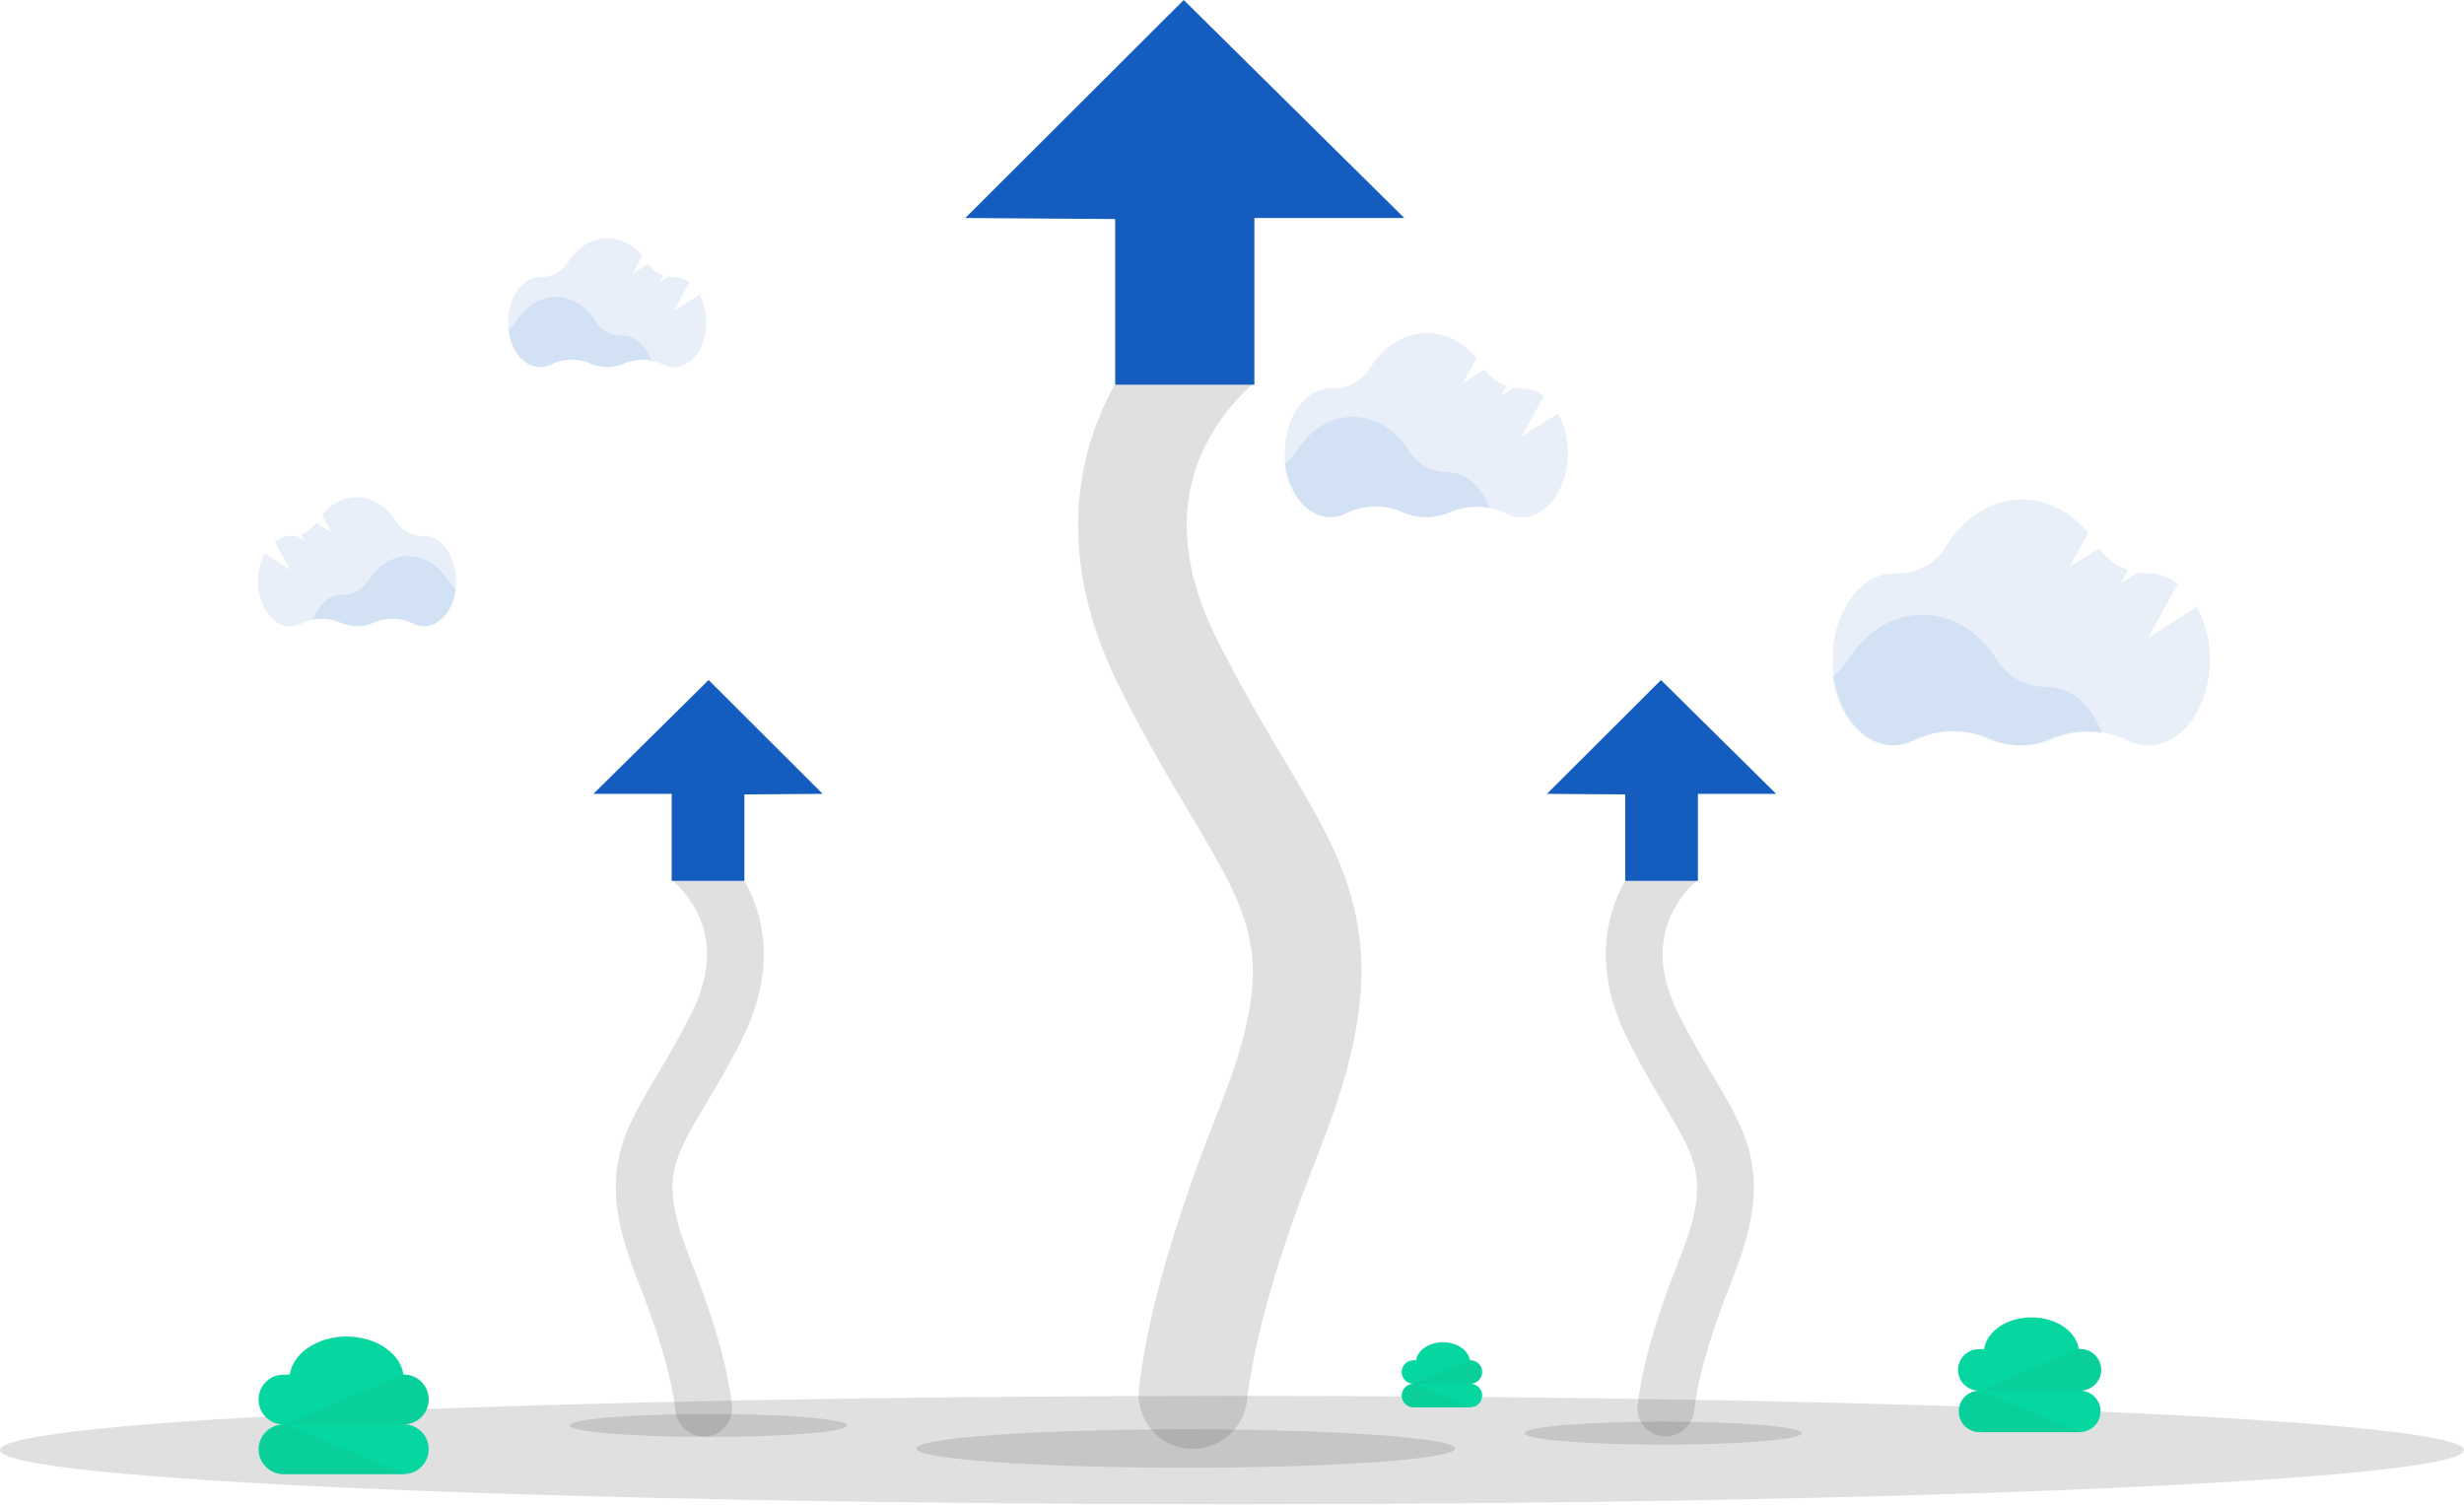
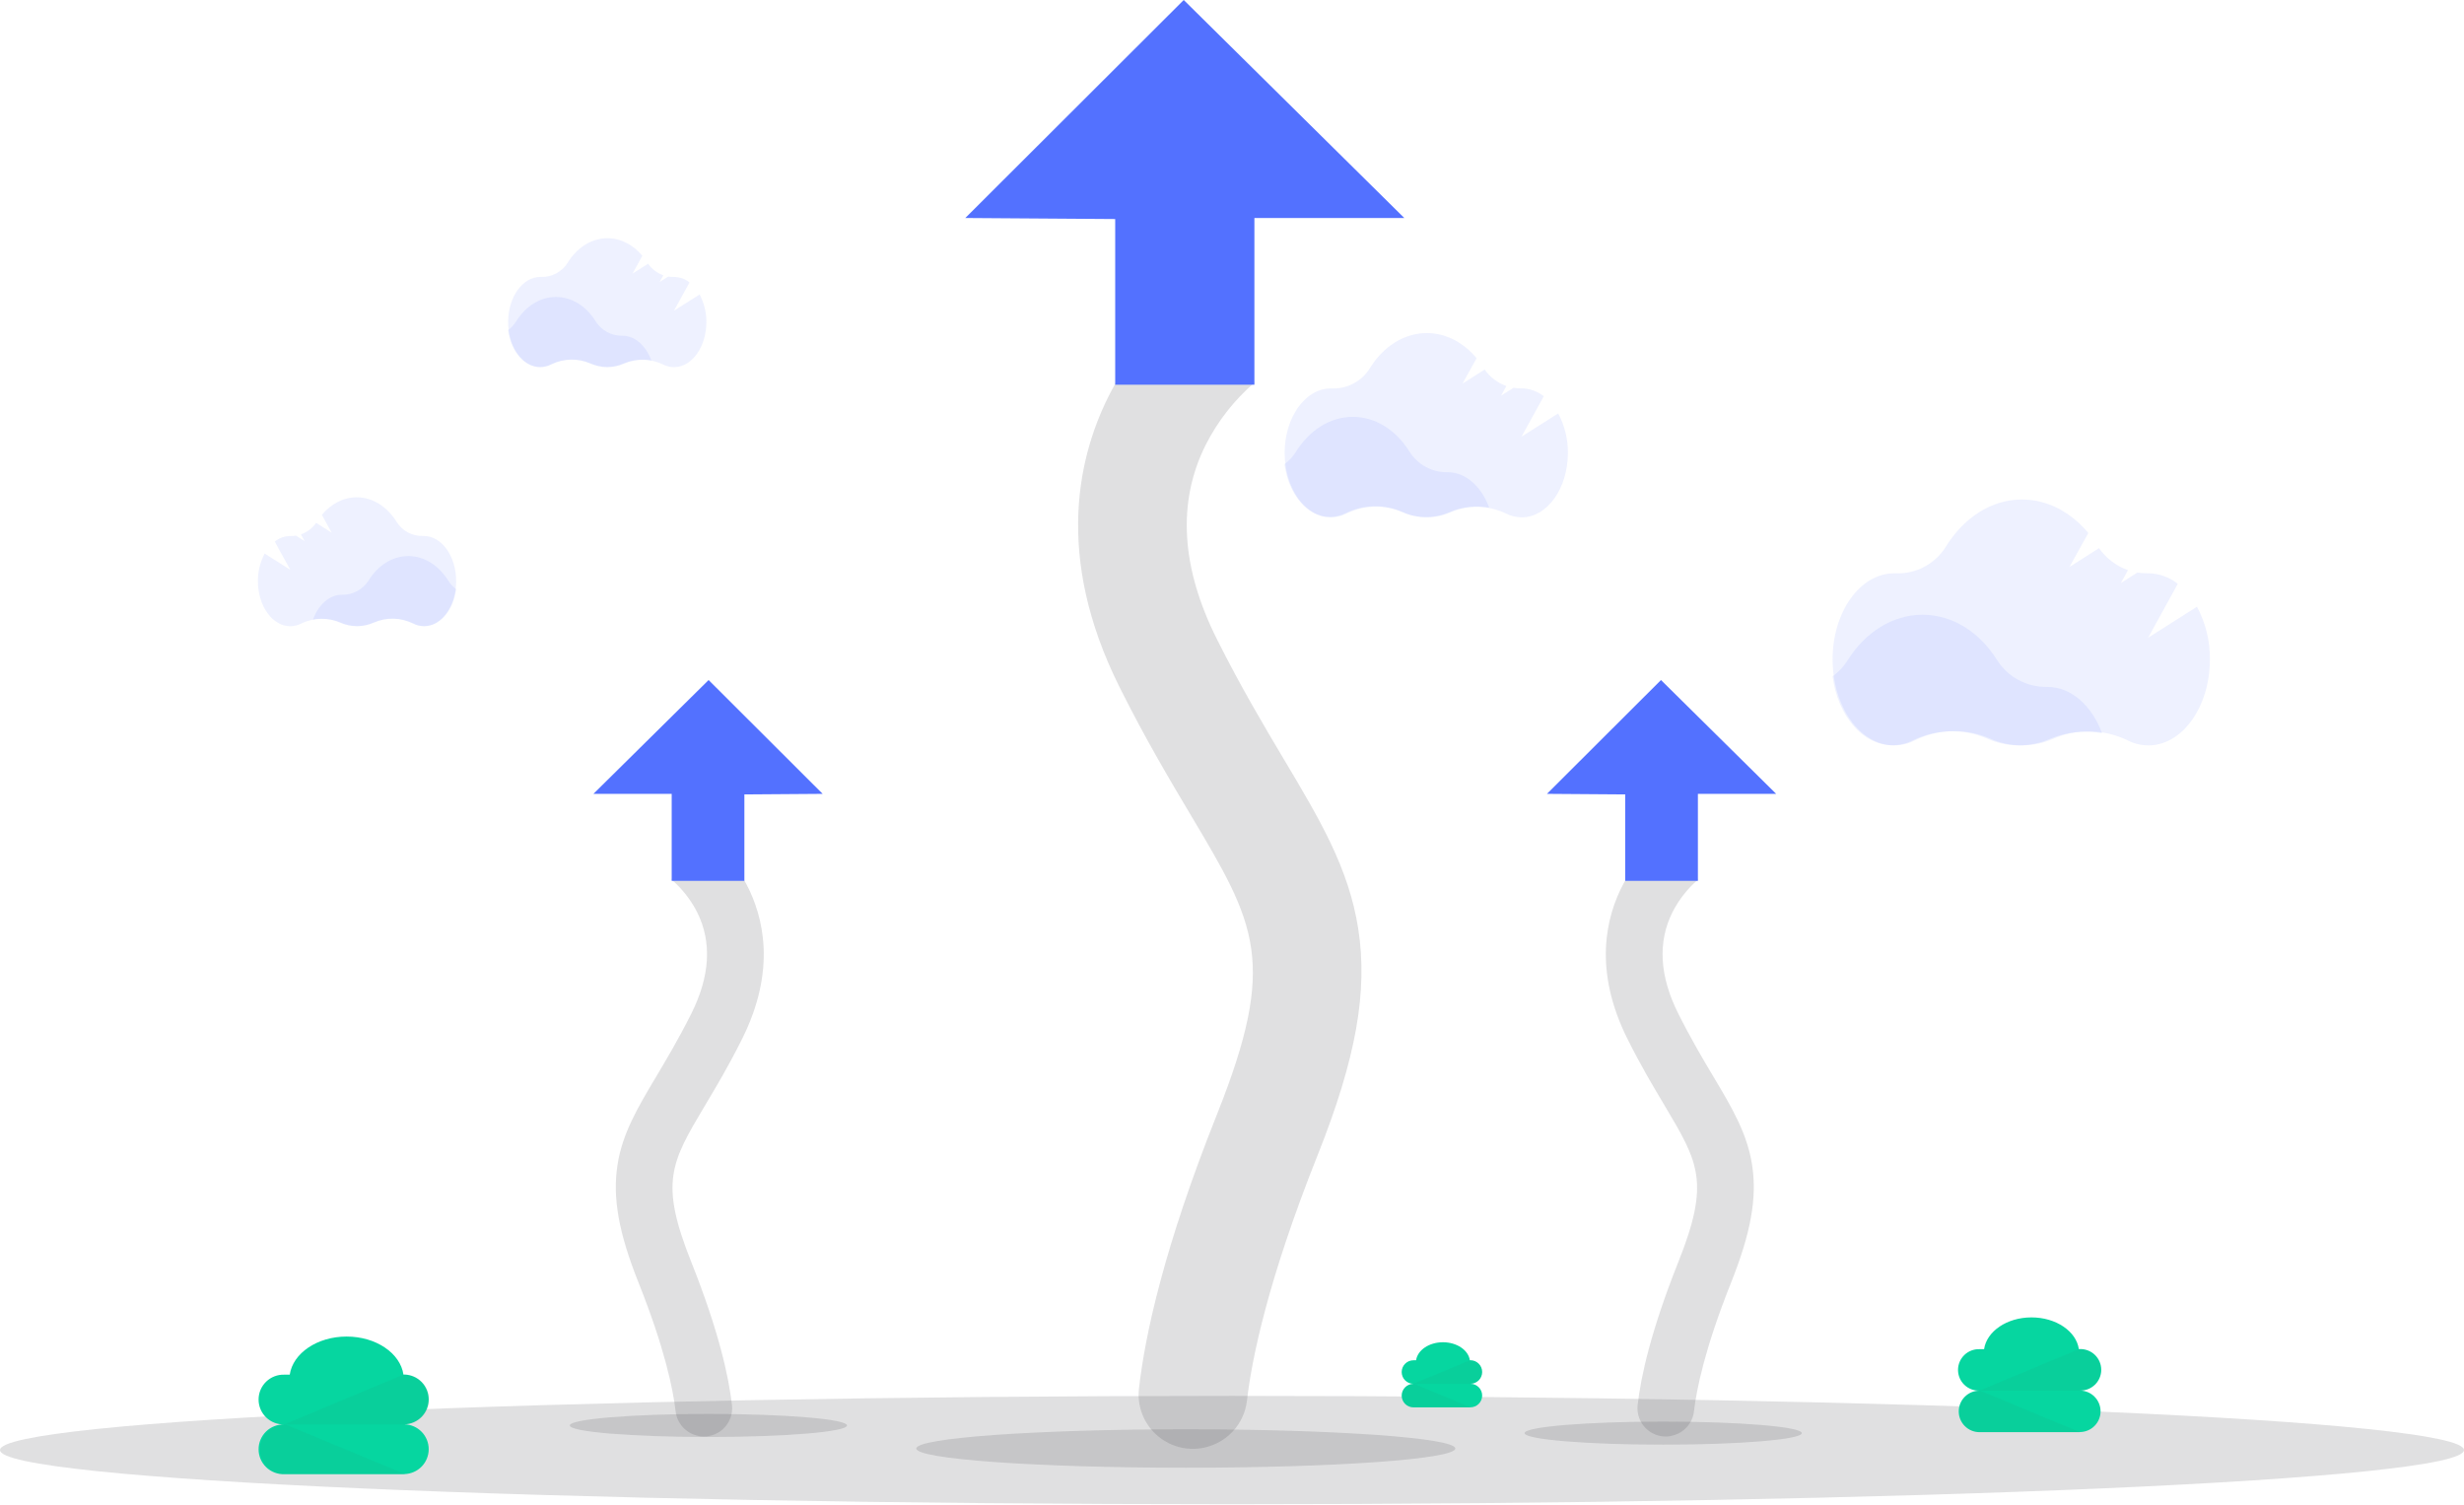
<svg xmlns="http://www.w3.org/2000/svg" width="267" height="163" viewBox="0 0 267 163" fill="none">
-   <path opacity="0.1" d="M161.376 55.022C159.932 54.749 158.439 54.911 157.088 55.489C156.272 55.85 155.39 56.034 154.498 56.03C153.607 56.026 152.726 55.834 151.914 55.466C150.956 55.047 149.918 54.841 148.873 54.861C147.827 54.882 146.799 55.128 145.858 55.584C145.321 55.868 144.722 56.018 144.114 56.02C141.658 56.02 139.615 53.552 139.19 50.295C139.681 49.937 140.097 49.488 140.418 48.973C141.858 46.658 144.088 45.173 146.592 45.173C149.096 45.173 151.298 46.64 152.73 48.932C153.161 49.626 153.764 50.196 154.481 50.588C155.198 50.979 156.004 51.179 156.822 51.168H156.886C158.847 51.178 160.54 52.743 161.376 55.022Z" fill="#145DBF" />
-   <path opacity="0.1" d="M227.784 79.456C225.883 79.1 223.917 79.312 222.139 80.065C221.066 80.536 219.904 80.776 218.73 80.771C217.557 80.766 216.397 80.515 215.329 80.035C214.068 79.489 212.702 79.22 211.326 79.247C209.95 79.273 208.596 79.594 207.357 80.189C206.65 80.56 205.862 80.755 205.061 80.757C201.83 80.757 199.14 77.54 198.581 73.294C199.226 72.826 199.775 72.241 200.197 71.57C202.092 68.552 205.028 66.615 208.323 66.615C211.619 66.615 214.517 68.529 216.403 71.517C216.97 72.421 217.764 73.164 218.708 73.675C219.651 74.186 220.713 74.446 221.789 74.432H221.873C224.455 74.445 226.683 76.485 227.784 79.456Z" fill="#145DBF" />
-   <path opacity="0.1" d="M168.845 44.8L164.875 47.314L167.284 42.94C166.601 42.397 165.756 42.096 164.883 42.085H164.819C164.543 42.09 164.268 42.07 163.996 42.026L162.655 42.876L163.233 41.829C162.28 41.497 161.456 40.872 160.881 40.043L158.471 41.574L160.006 38.815C158.597 37.128 156.699 36.092 154.612 36.092C152.108 36.092 149.878 37.58 148.439 39.895C148.013 40.59 147.409 41.159 146.69 41.545C145.971 41.931 145.162 42.119 144.347 42.09H144.211C141.446 42.09 139.206 45.219 139.206 49.075C139.206 52.932 141.446 56.061 144.211 56.061C144.819 56.059 145.417 55.91 145.955 55.627C146.896 55.17 147.924 54.923 148.97 54.902C150.016 54.882 151.053 55.088 152.011 55.507C152.821 55.87 153.698 56.059 154.585 56.061C155.473 56.063 156.351 55.879 157.162 55.52C158.113 55.109 159.141 54.906 160.177 54.926C161.213 54.946 162.233 55.188 163.167 55.635C163.699 55.913 164.29 56.059 164.891 56.061C167.655 56.061 169.896 52.934 169.896 49.075C169.911 47.585 169.549 46.114 168.845 44.8Z" fill="#145DBF" />
-   <path opacity="0.1" d="M238.065 65.745L232.777 69.1L235.986 63.262C235.076 62.538 233.951 62.137 232.787 62.121H232.702C232.335 62.128 231.968 62.102 231.605 62.043L229.82 63.177L230.59 61.781C229.319 61.338 228.222 60.503 227.455 59.397L224.246 61.44L226.29 57.759C224.413 55.508 221.885 54.125 219.105 54.125C215.769 54.125 212.798 56.111 210.88 59.199C210.313 60.127 209.509 60.887 208.551 61.402C207.593 61.916 206.516 62.167 205.429 62.128H205.249C201.566 62.128 198.581 66.304 198.581 71.45C198.581 76.596 201.566 80.771 205.249 80.771C206.058 80.768 206.856 80.57 207.572 80.192C208.825 79.583 210.195 79.253 211.588 79.225C212.981 79.197 214.364 79.473 215.64 80.032C216.718 80.516 217.887 80.768 219.069 80.771C220.251 80.774 221.421 80.528 222.501 80.049C223.768 79.5 225.138 79.23 226.518 79.257C227.898 79.283 229.256 79.606 230.501 80.202C231.21 80.573 231.997 80.768 232.797 80.771C236.48 80.771 239.465 76.599 239.465 71.45C239.485 69.461 239.003 67.499 238.065 65.745Z" fill="#145DBF" />
+   <path opacity="0.1" d="M161.376 55.022C159.932 54.749 158.439 54.911 157.088 55.489C156.272 55.85 155.39 56.034 154.498 56.03C153.607 56.026 152.726 55.834 151.914 55.466C150.956 55.047 149.918 54.841 148.873 54.861C147.827 54.882 146.799 55.128 145.858 55.584C145.321 55.868 144.722 56.018 144.114 56.02C141.658 56.02 139.615 53.552 139.19 50.295C139.681 49.937 140.097 49.488 140.418 48.973C141.858 46.658 144.088 45.173 146.592 45.173C149.096 45.173 151.298 46.64 152.73 48.932C153.161 49.626 153.764 50.196 154.481 50.588C155.198 50.979 156.004 51.179 156.822 51.168H156.886C158.847 51.178 160.54 52.743 161.376 55.022Z" fill="#5371FF" />
+   <path opacity="0.1" d="M227.784 79.456C225.883 79.1 223.917 79.312 222.139 80.065C221.066 80.536 219.904 80.776 218.73 80.771C217.557 80.766 216.397 80.515 215.329 80.035C214.068 79.489 212.702 79.22 211.326 79.247C209.95 79.273 208.596 79.594 207.357 80.189C206.65 80.56 205.862 80.755 205.061 80.757C201.83 80.757 199.14 77.54 198.581 73.294C199.226 72.826 199.775 72.241 200.197 71.57C202.092 68.552 205.028 66.615 208.323 66.615C211.619 66.615 214.517 68.529 216.403 71.517C216.97 72.421 217.764 73.164 218.708 73.675C219.651 74.186 220.713 74.446 221.789 74.432H221.873C224.455 74.445 226.683 76.485 227.784 79.456Z" fill="#5371FF" />
+   <path opacity="0.1" d="M168.845 44.8L164.875 47.314L167.284 42.94C166.601 42.397 165.756 42.096 164.883 42.085H164.819C164.543 42.09 164.268 42.07 163.996 42.026L162.655 42.876L163.233 41.829C162.28 41.497 161.456 40.872 160.881 40.043L158.471 41.574L160.006 38.815C158.597 37.128 156.699 36.092 154.612 36.092C152.108 36.092 149.878 37.58 148.439 39.895C148.013 40.59 147.409 41.159 146.69 41.545C145.971 41.931 145.162 42.119 144.347 42.09H144.211C141.446 42.09 139.206 45.219 139.206 49.075C139.206 52.932 141.446 56.061 144.211 56.061C144.819 56.059 145.417 55.91 145.955 55.627C146.896 55.17 147.924 54.923 148.97 54.902C150.016 54.882 151.053 55.088 152.011 55.507C152.821 55.87 153.698 56.059 154.585 56.061C155.473 56.063 156.351 55.879 157.162 55.52C158.113 55.109 159.141 54.906 160.177 54.926C161.213 54.946 162.233 55.188 163.167 55.635C163.699 55.913 164.29 56.059 164.891 56.061C167.655 56.061 169.896 52.934 169.896 49.075C169.911 47.585 169.549 46.114 168.845 44.8Z" fill="#5371FF" />
+   <path opacity="0.1" d="M238.065 65.745L232.777 69.1L235.986 63.262C235.076 62.538 233.951 62.137 232.787 62.121H232.702C232.335 62.128 231.968 62.102 231.605 62.043L229.82 63.177L230.59 61.781C229.319 61.338 228.222 60.503 227.455 59.397L224.246 61.44L226.29 57.759C224.413 55.508 221.885 54.125 219.105 54.125C215.769 54.125 212.798 56.111 210.88 59.199C210.313 60.127 209.509 60.887 208.551 61.402C207.593 61.916 206.516 62.167 205.429 62.128H205.249C201.566 62.128 198.581 66.304 198.581 71.45C198.581 76.596 201.566 80.771 205.249 80.771C206.058 80.768 206.856 80.57 207.572 80.192C208.825 79.583 210.195 79.253 211.588 79.225C212.981 79.197 214.364 79.473 215.64 80.032C216.718 80.516 217.887 80.768 219.069 80.771C220.251 80.774 221.421 80.528 222.501 80.049C223.768 79.5 225.138 79.23 226.518 79.257C227.898 79.283 229.256 79.606 230.501 80.202C231.21 80.573 231.997 80.768 232.797 80.771C236.48 80.771 239.465 76.599 239.465 71.45C239.485 69.461 239.003 67.499 238.065 65.745Z" fill="#5371FF" />
  <path d="M132.631 37.026C132.6 36.793 132.528 36.568 132.419 36.36C132.332 36.236 132.226 36.126 132.107 36.033C131.914 35.854 131.688 35.714 131.442 35.62C131.316 35.571 131.181 35.554 131.047 35.569C130.914 35.584 130.786 35.631 130.674 35.707C130.476 35.884 130.357 36.133 130.342 36.398C130.288 36.758 130.351 37.126 130.521 37.447C130.726 37.802 131.079 38.04 131.373 38.323C131.589 38.528 131.776 38.76 131.93 39.014C132.001 39.147 132.087 39.272 132.186 39.385C132.236 39.441 132.298 39.484 132.368 39.511C132.438 39.539 132.513 39.55 132.587 39.543C132.712 39.511 132.826 39.444 132.915 39.351C133.035 39.247 133.362 39.055 133.373 38.887C133.383 38.718 133.117 38.443 133.063 38.315C132.874 37.902 132.729 37.47 132.631 37.026Z" fill="#06D6A0" />
  <path d="M133.5 163C207.23 163 267 160.372 267 157.13C267 153.888 207.23 151.26 133.5 151.26C59.77 151.26 0 153.888 0 157.13C0 160.372 59.77 163 133.5 163Z" fill="#3D3C40" fill-opacity="0.16" />
  <path d="M128.494 159.043C144.623 159.043 157.697 158.111 157.697 156.962C157.697 155.812 144.623 154.88 128.494 154.88C112.366 154.88 99.291 155.812 99.291 156.962C99.291 158.111 112.366 159.043 128.494 159.043Z" fill="#3D3C40" fill-opacity="0.16" />
  <path d="M130.387 156.89C129.482 157.066 128.549 157.027 127.662 156.776C126.774 156.526 125.959 156.071 125.28 155.448C124.602 154.825 124.08 154.051 123.756 153.19C123.432 152.328 123.315 151.403 123.416 150.488C124.086 144.577 126.17 135.055 131.871 120.759C138.479 104.185 136.096 100.18 129.014 88.294C126.728 84.453 124.134 80.101 121.342 74.512C114.14 60.152 116.876 49.086 120.431 42.35C124.211 35.181 129.618 31.426 130.221 31.02L135.802 40.234L135.29 40.745C135.277 40.745 135.546 40.745 135.935 41.452C133.751 43.341 131.955 45.635 130.648 48.208C127.554 54.392 127.963 61.48 131.863 69.257C134.474 74.468 136.95 78.626 139.134 82.294C143.057 88.879 146.154 94.08 147.18 100.647C148.241 107.444 146.924 114.756 142.809 125.098C137.385 138.699 135.648 147.211 135.119 151.78C134.976 153.021 134.442 154.185 133.593 155.103C132.743 156.02 131.623 156.644 130.395 156.885L130.387 156.89Z" fill="#3D3C40" fill-opacity="0.16" />
-   <path d="M104.601 23.622L128.27 0L152.17 23.622H135.927V41.684H120.843V23.736L104.601 23.622Z" fill="#145DBF" />
+   <path d="M104.601 23.622L128.27 0L152.17 23.622H135.927V41.684H120.843V23.736L104.601 23.622Z" fill="#5371FF" />
  <path d="M180.225 156.545C188.519 156.545 195.244 155.986 195.244 155.296C195.244 154.606 188.519 154.047 180.225 154.047C171.93 154.047 165.206 154.606 165.206 155.296C165.206 155.986 171.93 156.545 180.225 156.545Z" fill="#3D3C40" fill-opacity="0.16" />
  <path d="M181.092 155.606C180.62 155.698 180.132 155.678 179.669 155.548C179.206 155.417 178.78 155.18 178.425 154.854C178.071 154.529 177.799 154.125 177.63 153.676C177.461 153.226 177.4 152.743 177.453 152.265C177.8 149.18 178.89 144.208 181.867 136.745C185.317 128.09 184.071 126 180.376 119.792C179.182 117.789 177.818 115.515 176.363 112.595C172.609 105.099 174.036 99.323 175.893 95.806C177.116 93.466 178.867 91.441 181.008 89.89L183.921 94.701L183.649 94.956C183.649 94.956 183.788 94.956 183.987 95.326C182.846 96.312 181.908 97.51 181.225 98.853C179.611 102.082 179.826 105.78 181.862 109.844C183.225 112.564 184.516 114.736 185.657 116.651C187.703 120.088 189.322 122.804 189.859 126.234C190.411 129.782 189.729 133.6 187.575 138.996C184.744 146.096 183.836 150.54 183.56 152.926C183.487 153.575 183.209 154.184 182.766 154.664C182.322 155.143 181.737 155.469 181.094 155.593L181.092 155.606Z" fill="#3D3C40" fill-opacity="0.16" />
-   <path d="M167.627 86.023L179.985 73.69L192.465 86.023H183.985V95.454H176.108V86.084L167.627 86.023Z" fill="#145DBF" />
+   <path d="M167.627 86.023L179.985 73.69L192.465 86.023H183.985V95.454H176.108V86.084L167.627 86.023Z" fill="#5371FF" />
  <path d="M76.763 155.713C85.058 155.713 91.782 155.154 91.782 154.464C91.782 153.774 85.058 153.215 76.763 153.215C68.468 153.215 61.744 153.774 61.744 154.464C61.744 155.154 68.468 155.713 76.763 155.713Z" fill="#3D3C40" fill-opacity="0.16" />
  <path d="M75.678 155.606C76.151 155.698 76.638 155.678 77.101 155.548C77.565 155.417 77.99 155.18 78.345 154.854C78.699 154.529 78.972 154.125 79.141 153.676C79.31 153.226 79.37 152.743 79.318 152.265C78.97 149.18 77.88 144.208 74.903 136.745C71.453 128.09 72.699 126 76.394 119.792C77.589 117.789 78.952 115.515 80.407 112.595C84.161 105.099 82.734 99.323 80.878 95.806C79.654 93.466 77.903 91.441 75.763 89.89L72.85 94.701L73.121 94.956C73.121 94.956 72.983 94.956 72.783 95.326C73.924 96.312 74.863 97.51 75.545 98.853C77.159 102.082 76.944 105.78 74.909 109.844C73.545 112.564 72.254 114.736 71.113 116.651C69.067 120.088 67.448 122.804 66.911 126.234C66.359 129.782 67.042 133.6 69.195 138.996C72.026 146.096 72.934 150.54 73.21 152.926C73.283 153.575 73.561 154.184 74.005 154.664C74.448 155.143 75.034 155.469 75.676 155.593L75.678 155.606Z" fill="#3D3C40" fill-opacity="0.16" />
-   <path d="M89.143 86.023L76.785 73.69L64.305 86.023H72.785V95.454H80.662V86.084L89.143 86.023Z" fill="#145DBF" />
+   <path d="M89.143 86.023L76.785 73.69L64.305 86.023H72.785V95.454H80.662V86.084L89.143 86.023Z" fill="#5371FF" />
  <path d="M225.364 155.19H214.5C213.902 155.19 213.329 154.953 212.907 154.531C212.484 154.109 212.247 153.537 212.247 152.941C212.247 152.345 212.484 151.773 212.907 151.351C213.329 150.929 213.902 150.693 214.5 150.693C214.198 150.703 213.897 150.652 213.615 150.544C213.333 150.435 213.075 150.271 212.858 150.062C212.641 149.852 212.468 149.601 212.35 149.323C212.232 149.045 212.171 148.747 212.171 148.445C212.171 148.144 212.232 147.845 212.35 147.567C212.468 147.29 212.641 147.038 212.858 146.829C213.075 146.619 213.333 146.455 213.615 146.347C213.897 146.238 214.198 146.188 214.5 146.198H214.996C215.28 144.263 217.467 142.757 220.126 142.755C222.786 142.752 224.986 144.256 225.264 146.188H225.364C225.666 146.178 225.967 146.228 226.249 146.337C226.531 146.445 226.789 146.609 227.006 146.818C227.223 147.028 227.396 147.279 227.514 147.557C227.632 147.835 227.693 148.133 227.693 148.435C227.693 148.737 227.632 149.035 227.514 149.313C227.396 149.591 227.223 149.842 227.006 150.052C226.789 150.261 226.531 150.425 226.249 150.534C225.967 150.642 225.666 150.693 225.364 150.682C225.962 150.682 226.535 150.919 226.957 151.341C227.38 151.763 227.617 152.335 227.617 152.931C227.617 153.527 227.38 154.099 226.957 154.521C226.535 154.943 225.962 155.179 225.364 155.179V155.19Z" fill="#06D6A0" />
  <path opacity="0.1" d="M227.615 148.445C227.614 149.04 227.377 149.612 226.955 150.033C226.533 150.455 225.961 150.692 225.365 150.693H214.503L225.295 146.188H225.362C225.96 146.19 226.534 146.428 226.956 146.851C227.379 147.274 227.616 147.847 227.615 148.445Z" fill="#3D3C40" fill-opacity="0.48" />
  <path opacity="0.1" d="M212.313 152.964C212.316 153.559 212.554 154.13 212.976 154.551C213.398 154.972 213.97 155.209 214.567 155.21H225.431L214.631 150.726H214.572C213.976 150.726 213.404 150.962 212.981 151.381C212.558 151.8 212.318 152.369 212.313 152.964Z" fill="#3D3C40" fill-opacity="0.48" />
  <path d="M159.331 152.505H153.164C152.825 152.505 152.5 152.371 152.26 152.132C152.02 151.892 151.886 151.568 151.886 151.229C151.886 150.891 152.02 150.566 152.26 150.327C152.5 150.088 152.825 149.953 153.164 149.953C152.825 149.953 152.5 149.819 152.26 149.579C152.02 149.34 151.886 149.015 151.886 148.677C151.886 148.338 152.02 148.014 152.26 147.775C152.5 147.535 152.825 147.401 153.164 147.401H153.448C153.607 146.303 154.85 145.448 156.359 145.448C157.868 145.448 159.111 146.298 159.274 147.396H159.331C159.67 147.396 159.995 147.53 160.235 147.769C160.475 148.009 160.609 148.333 160.609 148.672C160.609 149.01 160.475 149.335 160.235 149.574C159.995 149.813 159.67 149.948 159.331 149.948C159.67 149.948 159.995 150.082 160.235 150.322C160.475 150.561 160.609 150.886 160.609 151.224C160.609 151.563 160.475 151.887 160.235 152.126C159.995 152.366 159.67 152.5 159.331 152.5V152.505Z" fill="#06D6A0" />
  <path opacity="0.1" d="M160.609 148.677C160.609 149.015 160.474 149.34 160.234 149.579C159.995 149.818 159.669 149.953 159.33 149.953H153.164L159.302 147.4H159.33C159.669 147.4 159.995 147.535 160.234 147.774C160.474 148.013 160.609 148.338 160.609 148.677Z" fill="#3D3C40" fill-opacity="0.48" />
  <path opacity="0.1" d="M151.927 151.236C151.927 151.575 152.061 151.899 152.301 152.138C152.541 152.378 152.866 152.512 153.205 152.512H159.369L153.231 149.96H153.193C152.856 149.963 152.534 150.099 152.297 150.338C152.06 150.577 151.927 150.9 151.927 151.236Z" fill="#3D3C40" fill-opacity="0.48" />
  <path d="M43.848 159.746H30.805C30.443 159.757 30.083 159.695 29.745 159.565C29.408 159.434 29.1 159.237 28.84 158.986C28.58 158.734 28.373 158.433 28.232 158.101C28.091 157.768 28.019 157.41 28.019 157.049C28.019 156.688 28.091 156.33 28.232 155.998C28.373 155.665 28.58 155.364 28.84 155.112C29.1 154.861 29.408 154.664 29.745 154.534C30.083 154.403 30.443 154.342 30.805 154.353C30.443 154.364 30.083 154.302 29.745 154.172C29.408 154.041 29.1 153.844 28.84 153.593C28.58 153.341 28.373 153.04 28.232 152.708C28.091 152.375 28.019 152.017 28.019 151.656C28.019 151.295 28.091 150.937 28.232 150.605C28.373 150.272 28.58 149.971 28.84 149.719C29.1 149.468 29.408 149.271 29.745 149.141C30.083 149.01 30.443 148.949 30.805 148.96H31.398C31.738 146.64 34.365 144.833 37.554 144.83C40.743 144.828 43.372 146.629 43.718 148.947H43.835C44.538 148.969 45.204 149.262 45.693 149.765C46.182 150.269 46.455 150.942 46.455 151.643C46.455 152.345 46.182 153.018 45.693 153.522C45.204 154.025 44.538 154.318 43.835 154.34C44.538 154.362 45.204 154.655 45.693 155.158C46.182 155.662 46.455 156.335 46.455 157.036C46.455 157.738 46.182 158.411 45.693 158.915C45.204 159.418 44.538 159.711 43.835 159.733L43.848 159.746Z" fill="#06D6A0" />
  <path opacity="0.1" d="M46.546 151.655C46.545 152.369 46.26 153.054 45.755 153.56C45.249 154.065 44.563 154.35 43.848 154.353H30.805L43.751 148.947H43.83C44.186 148.947 44.54 149.017 44.869 149.153C45.199 149.289 45.498 149.488 45.75 149.74C46.002 149.991 46.203 150.29 46.339 150.618C46.476 150.947 46.546 151.299 46.546 151.655Z" fill="#3D3C40" fill-opacity="0.48" />
  <path opacity="0.1" d="M28.189 157.066C28.192 157.78 28.478 158.464 28.985 158.969C29.492 159.473 30.178 159.757 30.894 159.758H43.937L30.979 154.378H30.899C30.184 154.379 29.497 154.661 28.989 155.165C28.482 155.668 28.194 156.351 28.189 157.066Z" fill="#3D3C40" fill-opacity="0.48" />
-   <path opacity="0.1" d="M70.586 39.065C69.571 38.871 68.521 38.983 67.571 39.387C67.004 39.64 66.389 39.771 65.768 39.771C65.146 39.771 64.532 39.64 63.965 39.387C63.294 39.094 62.568 38.949 61.836 38.963C61.103 38.977 60.383 39.15 59.724 39.468C59.349 39.667 58.93 39.773 58.505 39.775C56.786 39.775 55.356 38.047 55.06 35.765C55.403 35.515 55.694 35.201 55.919 34.841C56.926 33.22 58.476 32.182 60.238 32.182C62.001 32.182 63.535 33.203 64.543 34.813C64.844 35.296 65.265 35.694 65.765 35.968C66.264 36.242 66.827 36.383 67.397 36.378H67.443C68.811 36.375 69.995 37.47 70.586 39.065Z" fill="#145DBF" />
-   <path opacity="0.1" d="M75.809 31.911L73.031 33.669L74.717 30.607C74.24 30.225 73.648 30.014 73.036 30.007H72.993C72.8 30.011 72.608 29.998 72.418 29.966L71.474 30.561L71.878 29.828C71.211 29.596 70.635 29.159 70.231 28.58L68.54 29.65L69.604 27.718C68.62 26.538 67.29 25.814 65.829 25.814C64.078 25.814 62.505 26.852 61.507 28.473C61.208 28.956 60.787 29.353 60.285 29.622C59.783 29.89 59.22 30.023 58.651 30.004H58.566C56.633 30.004 55.062 32.194 55.062 34.895C55.062 37.595 56.633 39.785 58.566 39.785C58.992 39.784 59.411 39.679 59.786 39.478C60.445 39.16 61.165 38.987 61.897 38.973C62.629 38.959 63.356 39.104 64.026 39.397C64.597 39.651 65.215 39.783 65.84 39.785C66.457 39.784 67.066 39.654 67.63 39.404C68.295 39.117 69.015 38.975 69.74 38.989C70.465 39.004 71.178 39.173 71.832 39.486C72.204 39.681 72.618 39.783 73.039 39.785C74.975 39.785 76.543 37.595 76.543 34.895C76.552 33.854 76.3 32.828 75.809 31.911Z" fill="#145DBF" />
-   <path opacity="0.1" d="M33.917 67.14C34.928 66.949 35.973 67.061 36.919 67.462C37.486 67.715 38.1 67.846 38.721 67.846C39.342 67.846 39.956 67.715 40.523 67.462C41.194 67.169 41.92 67.024 42.652 67.038C43.384 67.052 44.104 67.225 44.763 67.544C45.139 67.742 45.558 67.847 45.983 67.85C47.702 67.85 49.134 66.122 49.431 63.84C49.087 63.591 48.795 63.277 48.571 62.916C47.564 61.296 46.001 60.257 44.249 60.257C42.497 60.257 40.955 61.278 39.947 62.888C39.645 63.372 39.222 63.771 38.721 64.044C38.219 64.318 37.655 64.458 37.083 64.45H37.04C35.679 64.45 34.492 65.545 33.917 67.14Z" fill="#145DBF" />
-   <path opacity="0.1" d="M28.68 59.987L31.457 61.745L29.769 58.682C30.247 58.301 30.838 58.09 31.45 58.083H31.496C31.688 58.087 31.881 58.074 32.071 58.042L33.012 58.636L32.608 57.904C33.276 57.671 33.853 57.235 34.258 56.656L35.943 57.723L34.877 55.791C35.864 54.612 37.191 53.887 38.654 53.887C40.406 53.887 41.966 54.925 42.976 56.546C43.275 57.03 43.697 57.426 44.198 57.695C44.7 57.964 45.264 58.096 45.833 58.078H45.925C47.861 58.078 49.429 60.267 49.429 62.968C49.429 65.668 47.861 67.858 45.925 67.858C45.499 67.856 45.081 67.751 44.705 67.552C44.046 67.233 43.326 67.061 42.594 67.046C41.862 67.032 41.136 67.177 40.465 67.47C39.895 67.724 39.278 67.856 38.654 67.858C38.037 67.858 37.427 67.728 36.864 67.478C36.198 67.19 35.478 67.049 34.753 67.063C34.027 67.077 33.313 67.246 32.659 67.559C32.287 67.754 31.873 67.857 31.452 67.858C29.519 67.858 27.948 65.668 27.948 62.968C27.939 61.929 28.19 60.904 28.68 59.987Z" fill="#145DBF" />
+   <path opacity="0.1" d="M70.586 39.065C69.571 38.871 68.521 38.983 67.571 39.387C67.004 39.64 66.389 39.771 65.768 39.771C65.146 39.771 64.532 39.64 63.965 39.387C63.294 39.094 62.568 38.949 61.836 38.963C61.103 38.977 60.383 39.15 59.724 39.468C59.349 39.667 58.93 39.773 58.505 39.775C56.786 39.775 55.356 38.047 55.06 35.765C55.403 35.515 55.694 35.201 55.919 34.841C56.926 33.22 58.476 32.182 60.238 32.182C62.001 32.182 63.535 33.203 64.543 34.813C64.844 35.296 65.265 35.694 65.765 35.968C66.264 36.242 66.827 36.383 67.397 36.378H67.443C68.811 36.375 69.995 37.47 70.586 39.065Z" fill="#5371FF" />
+   <path opacity="0.1" d="M75.809 31.911L73.031 33.669L74.717 30.607C74.24 30.225 73.648 30.014 73.036 30.007H72.993C72.8 30.011 72.608 29.998 72.418 29.966L71.474 30.561L71.878 29.828C71.211 29.596 70.635 29.159 70.231 28.58L68.54 29.65L69.604 27.718C68.62 26.538 67.29 25.814 65.829 25.814C64.078 25.814 62.505 26.852 61.507 28.473C61.208 28.956 60.787 29.353 60.285 29.622C59.783 29.89 59.22 30.023 58.651 30.004H58.566C56.633 30.004 55.062 32.194 55.062 34.895C55.062 37.595 56.633 39.785 58.566 39.785C58.992 39.784 59.411 39.679 59.786 39.478C60.445 39.16 61.165 38.987 61.897 38.973C62.629 38.959 63.356 39.104 64.026 39.397C64.597 39.651 65.215 39.783 65.84 39.785C66.457 39.784 67.066 39.654 67.63 39.404C68.295 39.117 69.015 38.975 69.74 38.989C70.465 39.004 71.178 39.173 71.832 39.486C72.204 39.681 72.618 39.783 73.039 39.785C74.975 39.785 76.543 37.595 76.543 34.895C76.552 33.854 76.3 32.828 75.809 31.911Z" fill="#5371FF" />
+   <path opacity="0.1" d="M33.917 67.14C34.928 66.949 35.973 67.061 36.919 67.462C37.486 67.715 38.1 67.846 38.721 67.846C39.342 67.846 39.956 67.715 40.523 67.462C41.194 67.169 41.92 67.024 42.652 67.038C43.384 67.052 44.104 67.225 44.763 67.544C45.139 67.742 45.558 67.847 45.983 67.85C47.702 67.85 49.134 66.122 49.431 63.84C49.087 63.591 48.795 63.277 48.571 62.916C47.564 61.296 46.001 60.257 44.249 60.257C42.497 60.257 40.955 61.278 39.947 62.888C39.645 63.372 39.222 63.771 38.721 64.044C38.219 64.318 37.655 64.458 37.083 64.45H37.04C35.679 64.45 34.492 65.545 33.917 67.14Z" fill="#5371FF" />
+   <path opacity="0.1" d="M28.68 59.987L31.457 61.745L29.769 58.682C30.247 58.301 30.838 58.09 31.45 58.083H31.496C31.688 58.087 31.881 58.074 32.071 58.042L33.012 58.636L32.608 57.904C33.276 57.671 33.853 57.235 34.258 56.656L35.943 57.723L34.877 55.791C35.864 54.612 37.191 53.887 38.654 53.887C40.406 53.887 41.966 54.925 42.976 56.546C43.275 57.03 43.697 57.426 44.198 57.695C44.7 57.964 45.264 58.096 45.833 58.078H45.925C47.861 58.078 49.429 60.267 49.429 62.968C49.429 65.668 47.861 67.858 45.925 67.858C45.499 67.856 45.081 67.751 44.705 67.552C44.046 67.233 43.326 67.061 42.594 67.046C41.862 67.032 41.136 67.177 40.465 67.47C39.895 67.724 39.278 67.856 38.654 67.858C38.037 67.858 37.427 67.728 36.864 67.478C36.198 67.19 35.478 67.049 34.753 67.063C34.027 67.077 33.313 67.246 32.659 67.559C32.287 67.754 31.873 67.857 31.452 67.858C29.519 67.858 27.948 65.668 27.948 62.968C27.939 61.929 28.19 60.904 28.68 59.987Z" fill="#5371FF" />
</svg>
